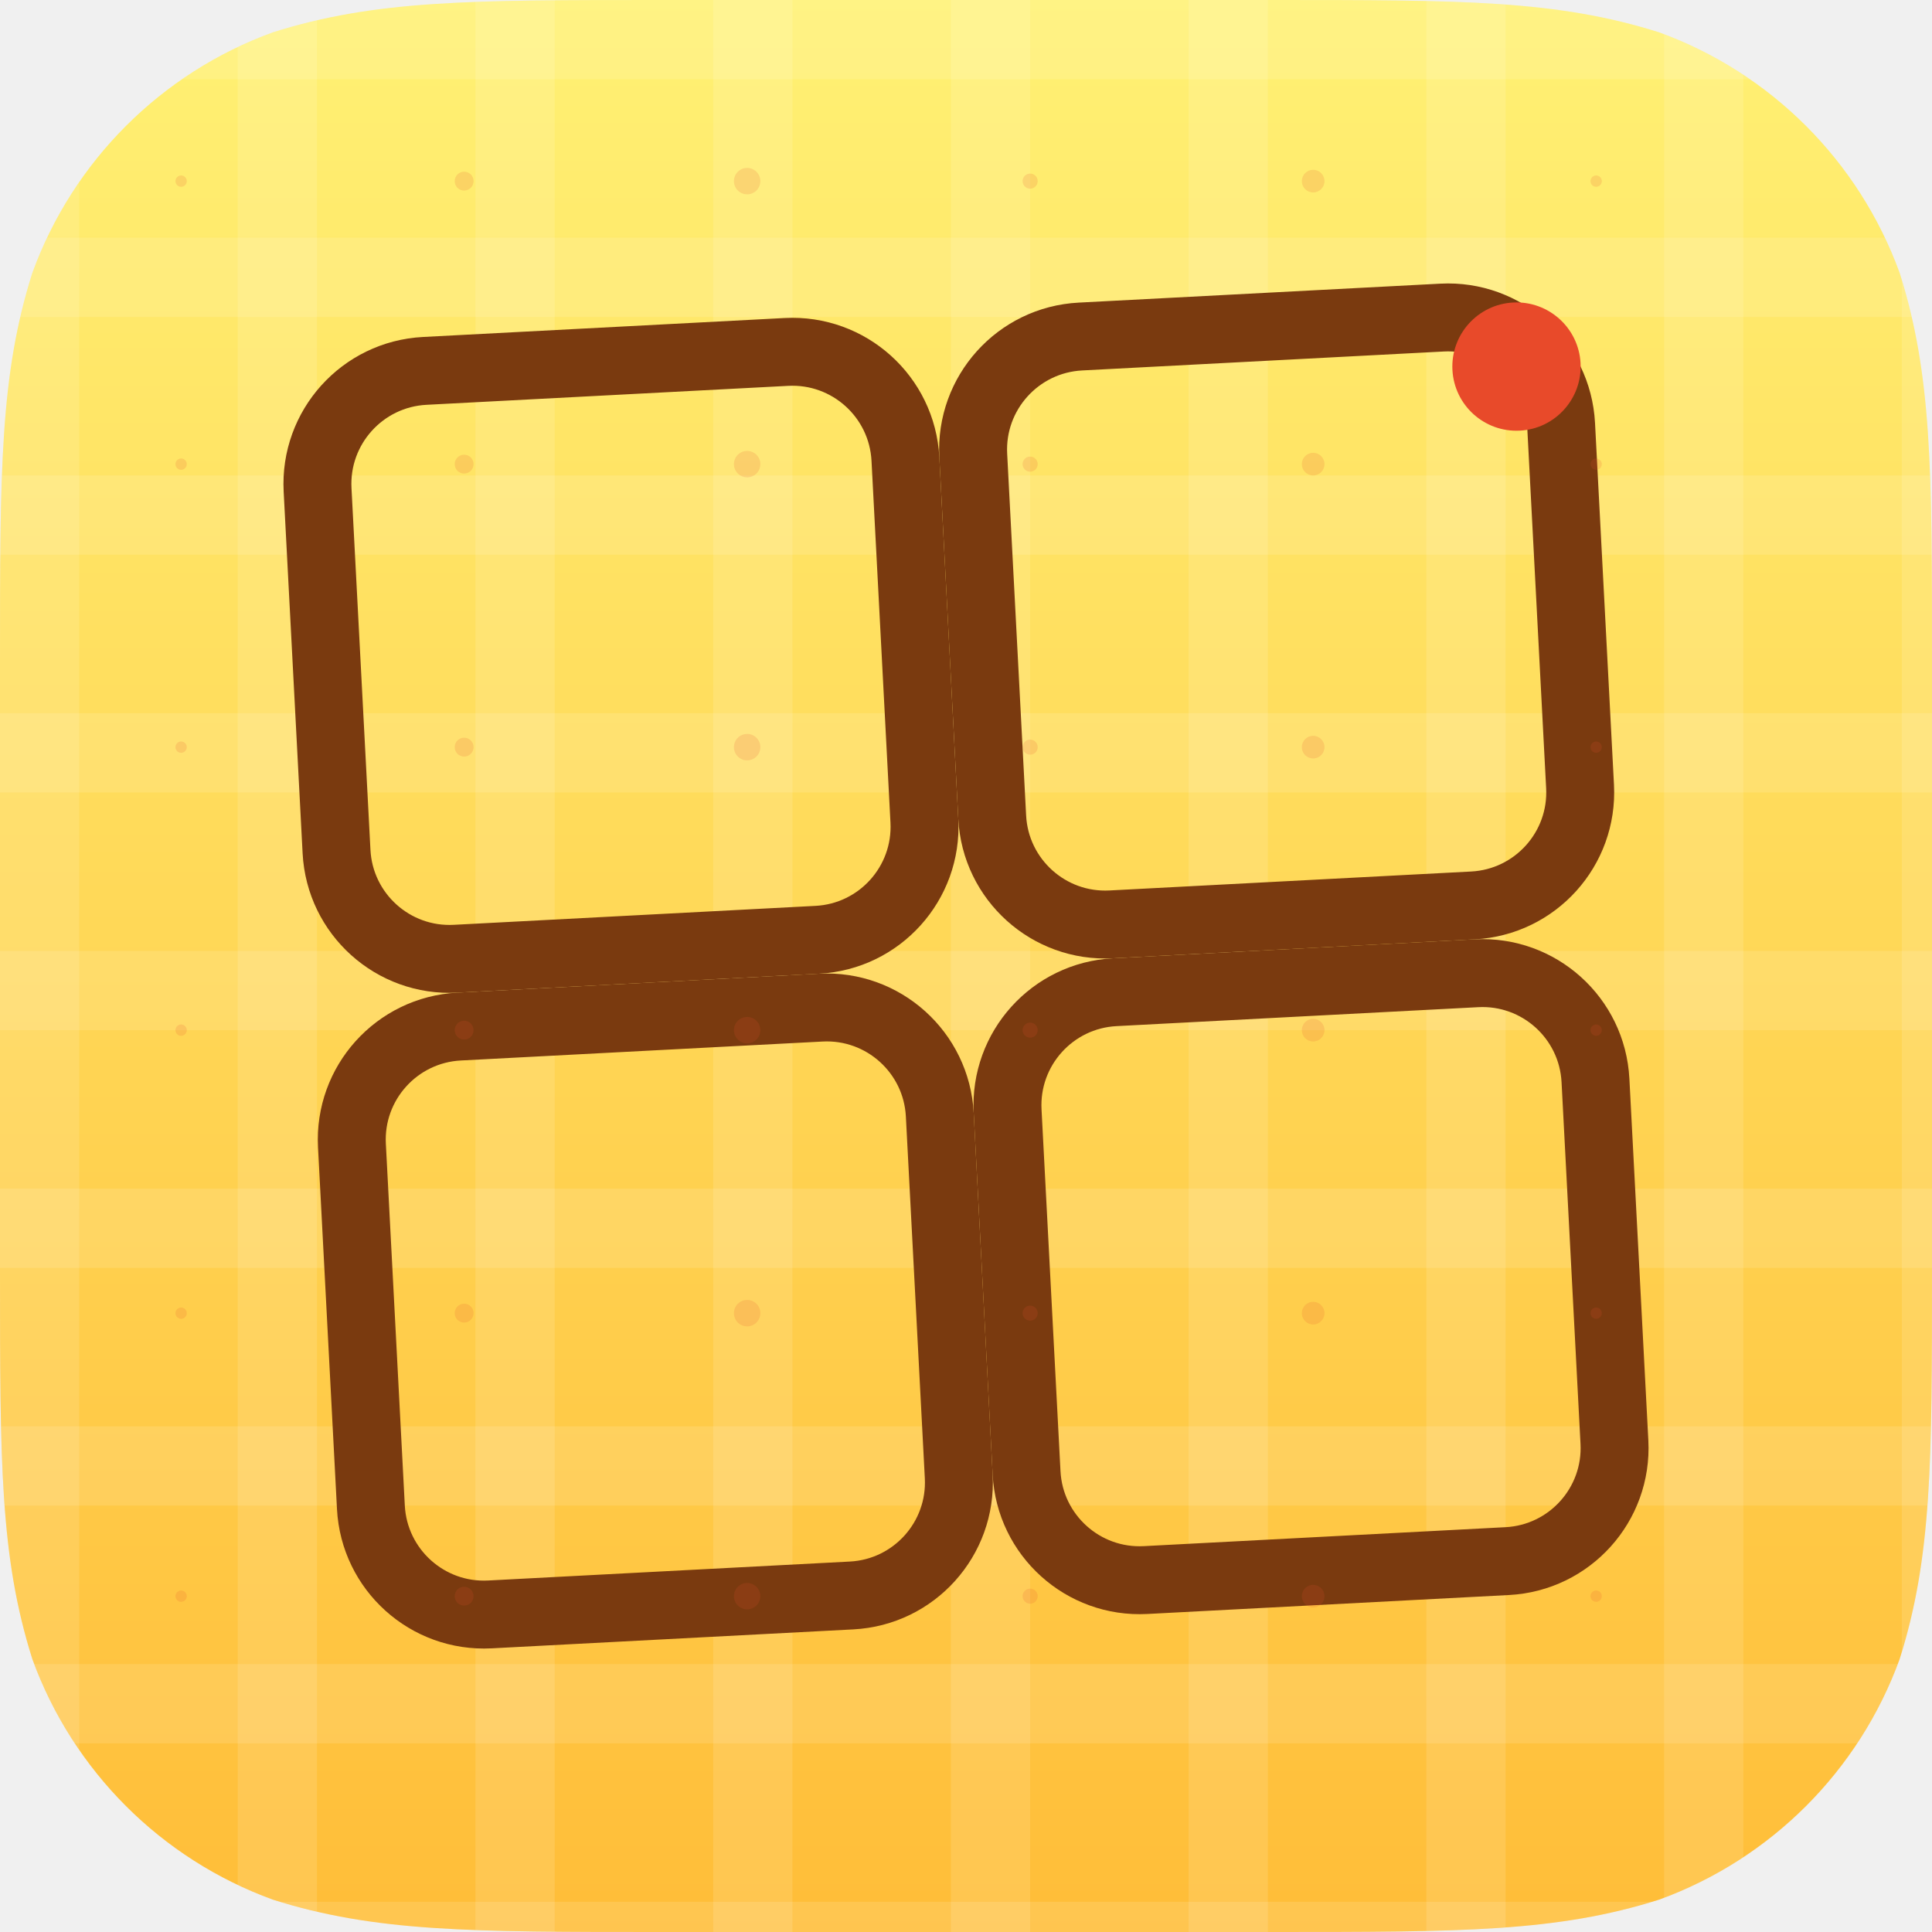
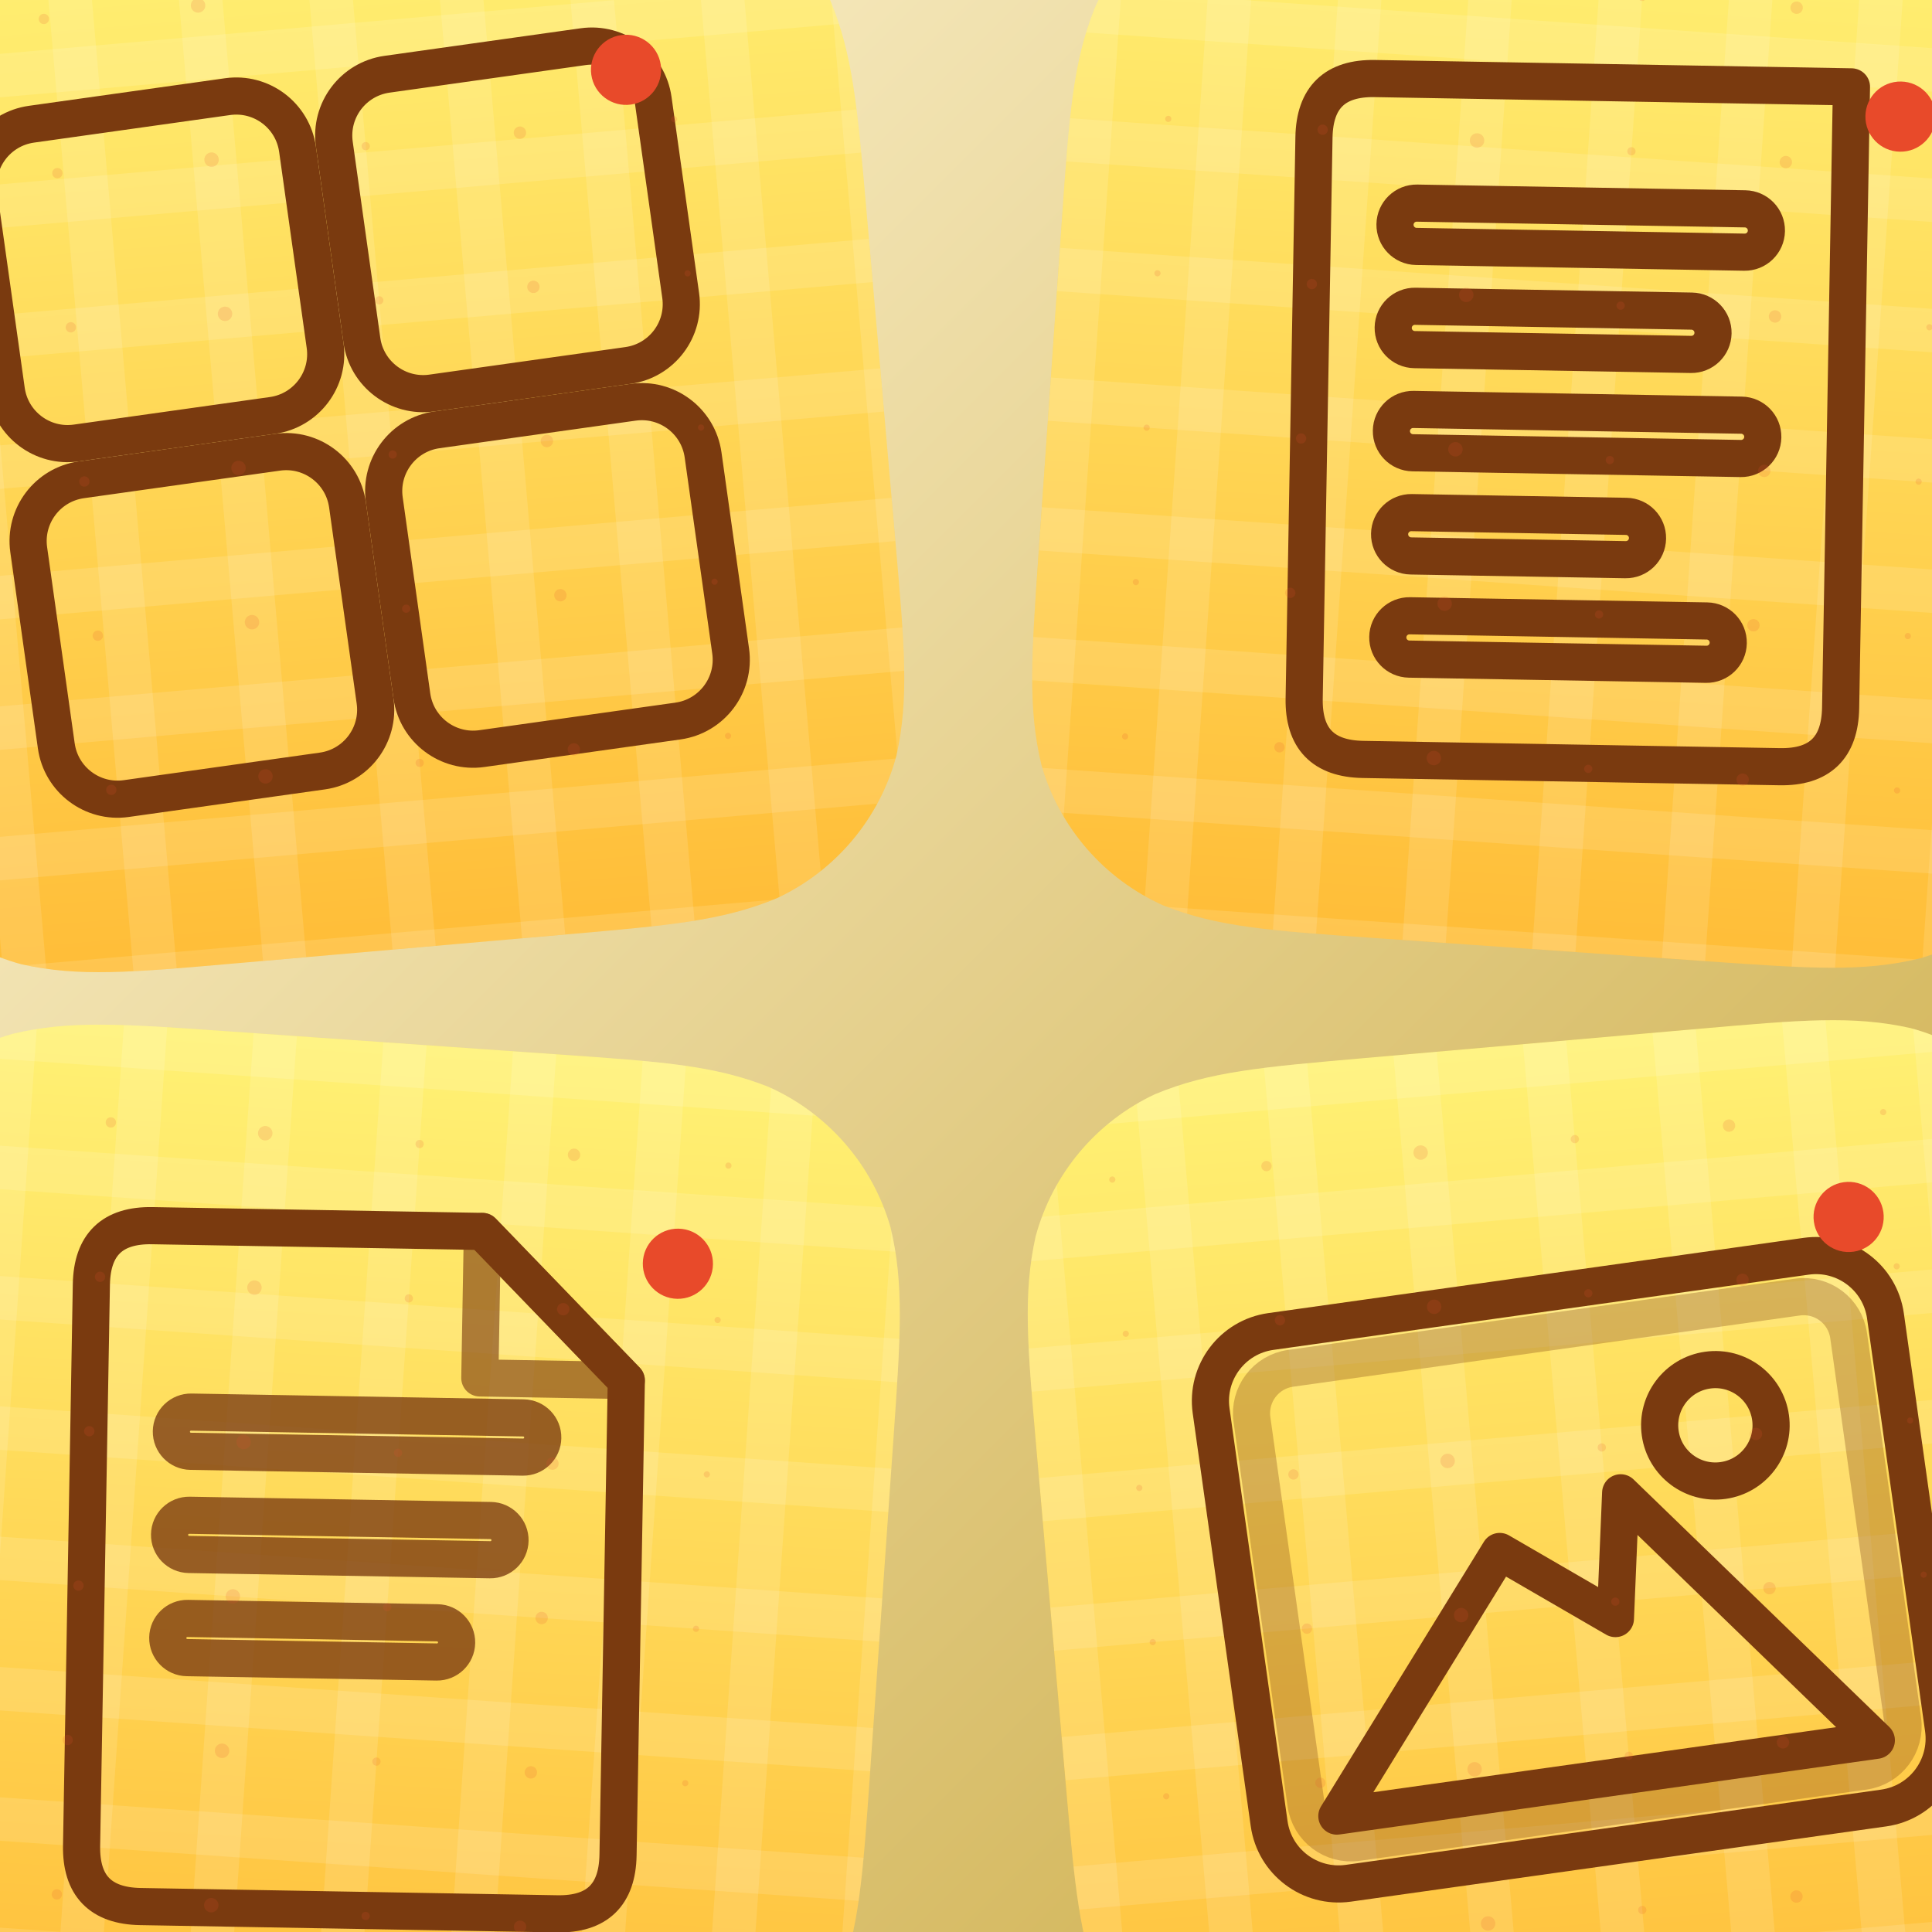
- <svg xmlns="http://www.w3.org/2000/svg" viewBox="0 0 1024 1024" width="1024" height="1024" role="img" aria-label="Lemonade Stand Dashboard">
+ <svg xmlns="http://www.w3.org/2000/svg" viewBox="0 0 1024 1024" width="1024" height="1024" role="img" aria-label="Lemonade Stand icon set preview">
  <defs>
-     <clipPath id="sq">
-       <path d="M 350.06 0 L 673.94 0 C 774.74 0 825.13 0 879.39 17.15 L 879.39 17.15 C 938.62 38.71 985.29 85.38 1006.85 144.61 C 1024 198.87 1024 249.26 1024 350.06 L 1024 673.94 C 1024 774.74 1024 825.13 1006.85 879.39 L 1006.85 879.39 C 985.29 938.62 938.62 985.29 879.39 1006.85 C 825.13 1024 774.74 1024 673.94 1024 L 350.06 1024 C 249.26 1024 198.87 1024 144.61 1006.85 L 144.61 1006.85 C 85.38 985.29 38.71 938.62 17.15 879.39 C 0 825.13 0 774.74 0 673.94 L 0 350.06 C 0 249.26 0 198.87 17.15 144.61 L 17.15 144.61 C 38.71 85.38 85.38 38.71 144.61 17.15 C 198.87 0 249.26 0 350.06 0 Z" />
-     </clipPath>
-     <linearGradient id="bglemonadestanddashboard" x1="0" y1="0" x2="0" y2="1">
-       <stop offset="0" stop-color="#fff174" />
-       <stop offset="1" stop-color="#ffbd38" />
+     <linearGradient id="bglemonadestand" x1="0" y1="0" x2="1" y2="1">
+       <stop offset="0" stop-color="#fff6d7" />
+       <stop offset="1" stop-color="#caa941" />
    </linearGradient>
  </defs>
-   <g clip-path="url(#sq)">
-     <rect width="1024" height="1024" fill="url(#bglemonadestanddashboard)" />
-     <rect x="0" y="0" width="42" height="1024" fill="#fff" opacity=".12" />
-     <rect x="0" y="0" width="1024" height="42" fill="#fff" opacity=".12" />
-     <rect x="126" y="0" width="42" height="1024" fill="#fff" opacity=".12" />
-     <rect x="0" y="126" width="1024" height="42" fill="#fff" opacity=".12" />
-     <rect x="252" y="0" width="42" height="1024" fill="#fff" opacity=".12" />
-     <rect x="0" y="252" width="1024" height="42" fill="#fff" opacity=".12" />
-     <rect x="378" y="0" width="42" height="1024" fill="#fff" opacity=".12" />
-     <rect x="0" y="378" width="1024" height="42" fill="#fff" opacity=".12" />
-     <rect x="504" y="0" width="42" height="1024" fill="#fff" opacity=".12" />
-     <rect x="0" y="504" width="1024" height="42" fill="#fff" opacity=".12" />
-     <rect x="630" y="0" width="42" height="1024" fill="#fff" opacity=".12" />
-     <rect x="0" y="630" width="1024" height="42" fill="#fff" opacity=".12" />
-     <rect x="756" y="0" width="42" height="1024" fill="#fff" opacity=".12" />
-     <rect x="0" y="756" width="1024" height="42" fill="#fff" opacity=".12" />
-     <rect x="882" y="0" width="42" height="1024" fill="#fff" opacity=".12" />
-     <rect x="0" y="882" width="1024" height="42" fill="#fff" opacity=".12" />
-     <rect x="1008" y="0" width="42" height="1024" fill="#fff" opacity=".12" />
-     <rect x="0" y="1008" width="1024" height="42" fill="#fff" opacity=".12" />
-     <g transform="rotate(-3 512 512)">
-       <g fill="none" stroke="#7a3a0f" stroke-width="36" stroke-linecap="round" stroke-linejoin="round">
-         <rect x="182" y="182" width="312" height="312" rx="60" fill="none" />
-         <rect x="530" y="182" width="312" height="312" rx="60" fill="none" />
-         <rect x="182" y="530" width="312" height="312" rx="60" fill="none" />
-         <rect x="530" y="530" width="312" height="312" rx="60" fill="none" />
+   <rect width="1024" height="1024" fill="url(#bglemonadestand)" />
+   <circle cx="128" cy="120" r="210" fill="#fff" opacity=".24" />
+   <circle cx="918" cy="884" r="260" fill="#ffd64b" opacity=".20" />
+   <g transform="rotate(-5 188 224)">
+     <svg viewBox="0 0 1024 1024" width="560" height="560" x="-92" y="-56" aria-hidden="true">
+       <defs>
+         <clipPath id="sq">
+           <path d="M 350.06 0 L 673.94 0 C 774.74 0 825.13 0 879.39 17.15 L 879.39 17.15 C 938.62 38.71 985.29 85.38 1006.85 144.61 C 1024 198.87 1024 249.26 1024 350.06 L 1024 673.94 C 1024 774.74 1024 825.13 1006.85 879.39 L 1006.85 879.39 C 985.29 938.62 938.62 985.29 879.39 1006.85 C 825.13 1024 774.74 1024 673.94 1024 L 350.06 1024 C 249.26 1024 198.87 1024 144.61 1006.85 L 144.61 1006.85 C 85.38 985.29 38.71 938.62 17.15 879.39 C 0 825.13 0 774.74 0 673.94 L 0 350.06 C 0 249.26 0 198.87 17.15 144.61 L 17.15 144.61 C 38.71 85.38 85.38 38.71 144.61 17.15 C 198.87 0 249.26 0 350.06 0 Z" />
+         </clipPath>
+         <linearGradient id="bglemonadestanddashboard" x1="0" y1="0" x2="0" y2="1">
+           <stop offset="0" stop-color="#fff174" />
+           <stop offset="1" stop-color="#ffbd38" />
+         </linearGradient>
+       </defs>
+       <g clip-path="url(#sq)">
+         <rect width="1024" height="1024" fill="url(#bglemonadestanddashboard)" />
+         <rect x="0" y="0" width="42" height="1024" fill="#fff" opacity=".12" />
+         <rect x="0" y="0" width="1024" height="42" fill="#fff" opacity=".12" />
+         <rect x="126" y="0" width="42" height="1024" fill="#fff" opacity=".12" />
+         <rect x="0" y="126" width="1024" height="42" fill="#fff" opacity=".12" />
+         <rect x="252" y="0" width="42" height="1024" fill="#fff" opacity=".12" />
+         <rect x="0" y="252" width="1024" height="42" fill="#fff" opacity=".12" />
+         <rect x="378" y="0" width="42" height="1024" fill="#fff" opacity=".12" />
+         <rect x="0" y="378" width="1024" height="42" fill="#fff" opacity=".12" />
+         <rect x="504" y="0" width="42" height="1024" fill="#fff" opacity=".12" />
+         <rect x="0" y="504" width="1024" height="42" fill="#fff" opacity=".12" />
+         <rect x="630" y="0" width="42" height="1024" fill="#fff" opacity=".12" />
+         <rect x="0" y="630" width="1024" height="42" fill="#fff" opacity=".12" />
+         <rect x="756" y="0" width="42" height="1024" fill="#fff" opacity=".12" />
+         <rect x="0" y="756" width="1024" height="42" fill="#fff" opacity=".12" />
+         <rect x="882" y="0" width="42" height="1024" fill="#fff" opacity=".12" />
+         <rect x="0" y="882" width="1024" height="42" fill="#fff" opacity=".12" />
+         <rect x="1008" y="0" width="42" height="1024" fill="#fff" opacity=".12" />
+         <rect x="0" y="1008" width="1024" height="42" fill="#fff" opacity=".12" />
+         <g transform="rotate(-3 512 512)">
+           <g fill="none" stroke="#7a3a0f" stroke-width="36" stroke-linecap="round" stroke-linejoin="round">
+             <rect x="182" y="182" width="312" height="312" rx="60" fill="none" />
+             <rect x="530" y="182" width="312" height="312" rx="60" fill="none" />
+             <rect x="182" y="530" width="312" height="312" rx="60" fill="none" />
+             <rect x="530" y="530" width="312" height="312" rx="60" fill="none" />
+           </g>
+           <circle cx="820" cy="210" r="34" fill="#e84a2a" />
+         </g>
+         <circle cx="96" cy="96" r="3" fill="#e84a2a" opacity=".16" />
+         <circle cx="96" cy="246" r="3" fill="#e84a2a" opacity=".16" />
+         <circle cx="96" cy="396" r="3" fill="#e84a2a" opacity=".16" />
+         <circle cx="96" cy="546" r="3" fill="#e84a2a" opacity=".16" />
+         <circle cx="96" cy="696" r="3" fill="#e84a2a" opacity=".16" />
+         <circle cx="96" cy="846" r="3" fill="#e84a2a" opacity=".16" />
+         <circle cx="246" cy="96" r="5" fill="#e84a2a" opacity=".16" />
+         <circle cx="246" cy="246" r="5" fill="#e84a2a" opacity=".16" />
+         <circle cx="246" cy="396" r="5" fill="#e84a2a" opacity=".16" />
+         <circle cx="246" cy="546" r="5" fill="#e84a2a" opacity=".16" />
+         <circle cx="246" cy="696" r="5" fill="#e84a2a" opacity=".16" />
+         <circle cx="246" cy="846" r="5" fill="#e84a2a" opacity=".16" />
+         <circle cx="396" cy="96" r="7" fill="#e84a2a" opacity=".16" />
+         <circle cx="396" cy="246" r="7" fill="#e84a2a" opacity=".16" />
+         <circle cx="396" cy="396" r="7" fill="#e84a2a" opacity=".16" />
+         <circle cx="396" cy="546" r="7" fill="#e84a2a" opacity=".16" />
+         <circle cx="396" cy="696" r="7" fill="#e84a2a" opacity=".16" />
+         <circle cx="396" cy="846" r="7" fill="#e84a2a" opacity=".16" />
+         <circle cx="546" cy="96" r="4" fill="#e84a2a" opacity=".16" />
+         <circle cx="546" cy="246" r="4" fill="#e84a2a" opacity=".16" />
+         <circle cx="546" cy="396" r="4" fill="#e84a2a" opacity=".16" />
+         <circle cx="546" cy="546" r="4" fill="#e84a2a" opacity=".16" />
+         <circle cx="546" cy="696" r="4" fill="#e84a2a" opacity=".16" />
+         <circle cx="546" cy="846" r="4" fill="#e84a2a" opacity=".16" />
+         <circle cx="696" cy="96" r="6" fill="#e84a2a" opacity=".16" />
+         <circle cx="696" cy="246" r="6" fill="#e84a2a" opacity=".16" />
+         <circle cx="696" cy="396" r="6" fill="#e84a2a" opacity=".16" />
+         <circle cx="696" cy="546" r="6" fill="#e84a2a" opacity=".16" />
+         <circle cx="696" cy="696" r="6" fill="#e84a2a" opacity=".16" />
+         <circle cx="696" cy="846" r="6" fill="#e84a2a" opacity=".16" />
+         <circle cx="846" cy="96" r="3" fill="#e84a2a" opacity=".16" />
+         <circle cx="846" cy="246" r="3" fill="#e84a2a" opacity=".16" />
+         <circle cx="846" cy="396" r="3" fill="#e84a2a" opacity=".16" />
+         <circle cx="846" cy="546" r="3" fill="#e84a2a" opacity=".16" />
+         <circle cx="846" cy="696" r="3" fill="#e84a2a" opacity=".16" />
+         <circle cx="846" cy="846" r="3" fill="#e84a2a" opacity=".16" />
      </g>
-       <circle cx="820" cy="210" r="34" fill="#e84a2a" />
-     </g>
-     <circle cx="96" cy="96" r="3" fill="#e84a2a" opacity=".16" />
-     <circle cx="96" cy="246" r="3" fill="#e84a2a" opacity=".16" />
-     <circle cx="96" cy="396" r="3" fill="#e84a2a" opacity=".16" />
-     <circle cx="96" cy="546" r="3" fill="#e84a2a" opacity=".16" />
-     <circle cx="96" cy="696" r="3" fill="#e84a2a" opacity=".16" />
-     <circle cx="96" cy="846" r="3" fill="#e84a2a" opacity=".16" />
-     <circle cx="246" cy="96" r="5" fill="#e84a2a" opacity=".16" />
-     <circle cx="246" cy="246" r="5" fill="#e84a2a" opacity=".16" />
-     <circle cx="246" cy="396" r="5" fill="#e84a2a" opacity=".16" />
-     <circle cx="246" cy="546" r="5" fill="#e84a2a" opacity=".16" />
-     <circle cx="246" cy="696" r="5" fill="#e84a2a" opacity=".16" />
-     <circle cx="246" cy="846" r="5" fill="#e84a2a" opacity=".16" />
-     <circle cx="396" cy="96" r="7" fill="#e84a2a" opacity=".16" />
-     <circle cx="396" cy="246" r="7" fill="#e84a2a" opacity=".16" />
-     <circle cx="396" cy="396" r="7" fill="#e84a2a" opacity=".16" />
-     <circle cx="396" cy="546" r="7" fill="#e84a2a" opacity=".16" />
-     <circle cx="396" cy="696" r="7" fill="#e84a2a" opacity=".16" />
-     <circle cx="396" cy="846" r="7" fill="#e84a2a" opacity=".16" />
-     <circle cx="546" cy="96" r="4" fill="#e84a2a" opacity=".16" />
-     <circle cx="546" cy="246" r="4" fill="#e84a2a" opacity=".16" />
-     <circle cx="546" cy="396" r="4" fill="#e84a2a" opacity=".16" />
-     <circle cx="546" cy="546" r="4" fill="#e84a2a" opacity=".16" />
-     <circle cx="546" cy="696" r="4" fill="#e84a2a" opacity=".16" />
-     <circle cx="546" cy="846" r="4" fill="#e84a2a" opacity=".16" />
-     <circle cx="696" cy="96" r="6" fill="#e84a2a" opacity=".16" />
-     <circle cx="696" cy="246" r="6" fill="#e84a2a" opacity=".16" />
-     <circle cx="696" cy="396" r="6" fill="#e84a2a" opacity=".16" />
-     <circle cx="696" cy="546" r="6" fill="#e84a2a" opacity=".16" />
-     <circle cx="696" cy="696" r="6" fill="#e84a2a" opacity=".16" />
-     <circle cx="696" cy="846" r="6" fill="#e84a2a" opacity=".16" />
-     <circle cx="846" cy="96" r="3" fill="#e84a2a" opacity=".16" />
-     <circle cx="846" cy="246" r="3" fill="#e84a2a" opacity=".16" />
-     <circle cx="846" cy="396" r="3" fill="#e84a2a" opacity=".16" />
-     <circle cx="846" cy="546" r="3" fill="#e84a2a" opacity=".16" />
-     <circle cx="846" cy="696" r="3" fill="#e84a2a" opacity=".16" />
-     <circle cx="846" cy="846" r="3" fill="#e84a2a" opacity=".16" />
+     </svg>
+   </g>
+   <g transform="rotate(4 836 224)">
+     <svg viewBox="0 0 1024 1024" width="560" height="560" x="556" y="-56" aria-hidden="true">
+       <defs>
+         <clipPath id="sq">
+           <path d="M 350.06 0 L 673.94 0 C 774.74 0 825.13 0 879.39 17.15 L 879.39 17.15 C 938.62 38.71 985.29 85.38 1006.85 144.61 C 1024 198.87 1024 249.26 1024 350.06 L 1024 673.94 C 1024 774.74 1024 825.13 1006.85 879.39 L 1006.85 879.39 C 985.29 938.62 938.62 985.29 879.39 1006.85 C 825.13 1024 774.74 1024 673.94 1024 L 350.06 1024 C 249.26 1024 198.87 1024 144.61 1006.85 L 144.61 1006.85 C 85.38 985.29 38.71 938.62 17.15 879.39 C 0 825.13 0 774.74 0 673.94 L 0 350.06 C 0 249.26 0 198.87 17.15 144.61 L 17.15 144.61 C 38.71 85.38 85.38 38.71 144.61 17.15 C 198.87 0 249.26 0 350.06 0 Z" />
+         </clipPath>
+         <linearGradient id="bglemonadestandposts" x1="0" y1="0" x2="0" y2="1">
+           <stop offset="0" stop-color="#fff174" />
+           <stop offset="1" stop-color="#ffbd38" />
+         </linearGradient>
+       </defs>
+       <g clip-path="url(#sq)">
+         <rect width="1024" height="1024" fill="url(#bglemonadestandposts)" />
+         <rect x="0" y="0" width="42" height="1024" fill="#fff" opacity=".12" />
+         <rect x="0" y="0" width="1024" height="42" fill="#fff" opacity=".12" />
+         <rect x="126" y="0" width="42" height="1024" fill="#fff" opacity=".12" />
+         <rect x="0" y="126" width="1024" height="42" fill="#fff" opacity=".12" />
+         <rect x="252" y="0" width="42" height="1024" fill="#fff" opacity=".12" />
+         <rect x="0" y="252" width="1024" height="42" fill="#fff" opacity=".12" />
+         <rect x="378" y="0" width="42" height="1024" fill="#fff" opacity=".12" />
+         <rect x="0" y="378" width="1024" height="42" fill="#fff" opacity=".12" />
+         <rect x="504" y="0" width="42" height="1024" fill="#fff" opacity=".12" />
+         <rect x="0" y="504" width="1024" height="42" fill="#fff" opacity=".12" />
+         <rect x="630" y="0" width="42" height="1024" fill="#fff" opacity=".12" />
+         <rect x="0" y="630" width="1024" height="42" fill="#fff" opacity=".12" />
+         <rect x="756" y="0" width="42" height="1024" fill="#fff" opacity=".12" />
+         <rect x="0" y="756" width="1024" height="42" fill="#fff" opacity=".12" />
+         <rect x="882" y="0" width="42" height="1024" fill="#fff" opacity=".12" />
+         <rect x="0" y="882" width="1024" height="42" fill="#fff" opacity=".12" />
+         <rect x="1008" y="0" width="42" height="1024" fill="#fff" opacity=".12" />
+         <rect x="0" y="1008" width="1024" height="42" fill="#fff" opacity=".12" />
+         <g transform="rotate(-3 512 512)">
+           <g fill="none" stroke="#7a3a0f" stroke-width="36" stroke-linecap="round" stroke-linejoin="round">
+             <path d="M 310 182 L 772 182 L 772 182 L 772 784 Q 772 842 714 842 L 310 842 Q 252 842 252 784 L 252 240 Q 252 182 310 182 Z" fill="none" />
+             <rect x="332" y="302" width="360" height="42" rx="21" fill="none" />
+             <rect x="332" y="402" width="310" height="42" rx="21" fill="none" />
+             <rect x="332" y="502" width="360" height="42" rx="21" fill="none" />
+             <rect x="332" y="602" width="250" height="42" rx="21" fill="none" />
+             <rect x="332" y="702" width="330" height="42" rx="21" fill="none" />
+           </g>
+           <circle cx="820" cy="210" r="34" fill="#e84a2a" />
+         </g>
+         <circle cx="96" cy="96" r="3" fill="#e84a2a" opacity=".16" />
+         <circle cx="96" cy="246" r="3" fill="#e84a2a" opacity=".16" />
+         <circle cx="96" cy="396" r="3" fill="#e84a2a" opacity=".16" />
+         <circle cx="96" cy="546" r="3" fill="#e84a2a" opacity=".16" />
+         <circle cx="96" cy="696" r="3" fill="#e84a2a" opacity=".16" />
+         <circle cx="96" cy="846" r="3" fill="#e84a2a" opacity=".16" />
+         <circle cx="246" cy="96" r="5" fill="#e84a2a" opacity=".16" />
+         <circle cx="246" cy="246" r="5" fill="#e84a2a" opacity=".16" />
+         <circle cx="246" cy="396" r="5" fill="#e84a2a" opacity=".16" />
+         <circle cx="246" cy="546" r="5" fill="#e84a2a" opacity=".16" />
+         <circle cx="246" cy="696" r="5" fill="#e84a2a" opacity=".16" />
+         <circle cx="246" cy="846" r="5" fill="#e84a2a" opacity=".16" />
+         <circle cx="396" cy="96" r="7" fill="#e84a2a" opacity=".16" />
+         <circle cx="396" cy="246" r="7" fill="#e84a2a" opacity=".16" />
+         <circle cx="396" cy="396" r="7" fill="#e84a2a" opacity=".16" />
+         <circle cx="396" cy="546" r="7" fill="#e84a2a" opacity=".16" />
+         <circle cx="396" cy="696" r="7" fill="#e84a2a" opacity=".16" />
+         <circle cx="396" cy="846" r="7" fill="#e84a2a" opacity=".16" />
+         <circle cx="546" cy="96" r="4" fill="#e84a2a" opacity=".16" />
+         <circle cx="546" cy="246" r="4" fill="#e84a2a" opacity=".16" />
+         <circle cx="546" cy="396" r="4" fill="#e84a2a" opacity=".16" />
+         <circle cx="546" cy="546" r="4" fill="#e84a2a" opacity=".16" />
+         <circle cx="546" cy="696" r="4" fill="#e84a2a" opacity=".16" />
+         <circle cx="546" cy="846" r="4" fill="#e84a2a" opacity=".16" />
+         <circle cx="696" cy="96" r="6" fill="#e84a2a" opacity=".16" />
+         <circle cx="696" cy="246" r="6" fill="#e84a2a" opacity=".16" />
+         <circle cx="696" cy="396" r="6" fill="#e84a2a" opacity=".16" />
+         <circle cx="696" cy="546" r="6" fill="#e84a2a" opacity=".16" />
+         <circle cx="696" cy="696" r="6" fill="#e84a2a" opacity=".16" />
+         <circle cx="696" cy="846" r="6" fill="#e84a2a" opacity=".16" />
+         <circle cx="846" cy="96" r="3" fill="#e84a2a" opacity=".16" />
+         <circle cx="846" cy="246" r="3" fill="#e84a2a" opacity=".16" />
+         <circle cx="846" cy="396" r="3" fill="#e84a2a" opacity=".16" />
+         <circle cx="846" cy="546" r="3" fill="#e84a2a" opacity=".16" />
+         <circle cx="846" cy="696" r="3" fill="#e84a2a" opacity=".16" />
+         <circle cx="846" cy="846" r="3" fill="#e84a2a" opacity=".16" />
+       </g>
+     </svg>
+   </g>
+   <g transform="rotate(4 188 832)">
+     <svg viewBox="0 0 1024 1024" width="560" height="560" x="-92" y="552" aria-hidden="true">
+       <defs>
+         <clipPath id="sq">
+           <path d="M 350.06 0 L 673.94 0 C 774.74 0 825.13 0 879.39 17.15 L 879.39 17.15 C 938.62 38.71 985.29 85.38 1006.85 144.61 C 1024 198.87 1024 249.26 1024 350.06 L 1024 673.94 C 1024 774.74 1024 825.13 1006.85 879.39 L 1006.85 879.39 C 985.29 938.62 938.62 985.29 879.39 1006.85 C 825.13 1024 774.74 1024 673.94 1024 L 350.06 1024 C 249.26 1024 198.87 1024 144.61 1006.85 L 144.61 1006.85 C 85.38 985.29 38.71 938.62 17.15 879.39 C 0 825.13 0 774.74 0 673.94 L 0 350.06 C 0 249.26 0 198.87 17.15 144.61 L 17.15 144.61 C 38.71 85.38 85.38 38.71 144.61 17.15 C 198.87 0 249.26 0 350.06 0 Z" />
+         </clipPath>
+         <linearGradient id="bglemonadestandpages" x1="0" y1="0" x2="0" y2="1">
+           <stop offset="0" stop-color="#fff174" />
+           <stop offset="1" stop-color="#ffbd38" />
+         </linearGradient>
+       </defs>
+       <g clip-path="url(#sq)">
+         <rect width="1024" height="1024" fill="url(#bglemonadestandpages)" />
+         <rect x="0" y="0" width="42" height="1024" fill="#fff" opacity=".12" />
+         <rect x="0" y="0" width="1024" height="42" fill="#fff" opacity=".12" />
+         <rect x="126" y="0" width="42" height="1024" fill="#fff" opacity=".12" />
+         <rect x="0" y="126" width="1024" height="42" fill="#fff" opacity=".12" />
+         <rect x="252" y="0" width="42" height="1024" fill="#fff" opacity=".12" />
+         <rect x="0" y="252" width="1024" height="42" fill="#fff" opacity=".12" />
+         <rect x="378" y="0" width="42" height="1024" fill="#fff" opacity=".12" />
+         <rect x="0" y="378" width="1024" height="42" fill="#fff" opacity=".12" />
+         <rect x="504" y="0" width="42" height="1024" fill="#fff" opacity=".12" />
+         <rect x="0" y="504" width="1024" height="42" fill="#fff" opacity=".12" />
+         <rect x="630" y="0" width="42" height="1024" fill="#fff" opacity=".12" />
+         <rect x="0" y="630" width="1024" height="42" fill="#fff" opacity=".12" />
+         <rect x="756" y="0" width="42" height="1024" fill="#fff" opacity=".12" />
+         <rect x="0" y="756" width="1024" height="42" fill="#fff" opacity=".12" />
+         <rect x="882" y="0" width="42" height="1024" fill="#fff" opacity=".12" />
+         <rect x="0" y="882" width="1024" height="42" fill="#fff" opacity=".12" />
+         <rect x="1008" y="0" width="42" height="1024" fill="#fff" opacity=".12" />
+         <rect x="0" y="1008" width="1024" height="42" fill="#fff" opacity=".12" />
+         <g transform="rotate(-3 512 512)">
+           <g fill="none" stroke="#7a3a0f" stroke-width="36" stroke-linecap="round" stroke-linejoin="round">
+             <path d="M 310 182 L 630 182 L 772 324 L 772 784 Q 772 842 714 842 L 310 842 Q 252 842 252 784 L 252 240 Q 252 182 310 182 Z" fill="none" />
+             <path d="M 630 182 L 772 324 L 630 324 Z" fill="none" opacity=".62" />
+             <rect x="332" y="362" width="360" height="38" rx="19" fill="none" opacity=".78" />
+             <rect x="332" y="462" width="330" height="38" rx="19" fill="none" opacity=".78" />
+             <rect x="332" y="562" width="280" height="38" rx="19" fill="none" opacity=".78" />
+           </g>
+           <circle cx="820" cy="210" r="34" fill="#e84a2a" />
+         </g>
+         <circle cx="96" cy="96" r="3" fill="#e84a2a" opacity=".16" />
+         <circle cx="96" cy="246" r="3" fill="#e84a2a" opacity=".16" />
+         <circle cx="96" cy="396" r="3" fill="#e84a2a" opacity=".16" />
+         <circle cx="96" cy="546" r="3" fill="#e84a2a" opacity=".16" />
+         <circle cx="96" cy="696" r="3" fill="#e84a2a" opacity=".16" />
+         <circle cx="96" cy="846" r="3" fill="#e84a2a" opacity=".16" />
+         <circle cx="246" cy="96" r="5" fill="#e84a2a" opacity=".16" />
+         <circle cx="246" cy="246" r="5" fill="#e84a2a" opacity=".16" />
+         <circle cx="246" cy="396" r="5" fill="#e84a2a" opacity=".16" />
+         <circle cx="246" cy="546" r="5" fill="#e84a2a" opacity=".16" />
+         <circle cx="246" cy="696" r="5" fill="#e84a2a" opacity=".16" />
+         <circle cx="246" cy="846" r="5" fill="#e84a2a" opacity=".16" />
+         <circle cx="396" cy="96" r="7" fill="#e84a2a" opacity=".16" />
+         <circle cx="396" cy="246" r="7" fill="#e84a2a" opacity=".16" />
+         <circle cx="396" cy="396" r="7" fill="#e84a2a" opacity=".16" />
+         <circle cx="396" cy="546" r="7" fill="#e84a2a" opacity=".16" />
+         <circle cx="396" cy="696" r="7" fill="#e84a2a" opacity=".16" />
+         <circle cx="396" cy="846" r="7" fill="#e84a2a" opacity=".16" />
+         <circle cx="546" cy="96" r="4" fill="#e84a2a" opacity=".16" />
+         <circle cx="546" cy="246" r="4" fill="#e84a2a" opacity=".16" />
+         <circle cx="546" cy="396" r="4" fill="#e84a2a" opacity=".16" />
+         <circle cx="546" cy="546" r="4" fill="#e84a2a" opacity=".16" />
+         <circle cx="546" cy="696" r="4" fill="#e84a2a" opacity=".16" />
+         <circle cx="546" cy="846" r="4" fill="#e84a2a" opacity=".16" />
+         <circle cx="696" cy="96" r="6" fill="#e84a2a" opacity=".16" />
+         <circle cx="696" cy="246" r="6" fill="#e84a2a" opacity=".16" />
+         <circle cx="696" cy="396" r="6" fill="#e84a2a" opacity=".16" />
+         <circle cx="696" cy="546" r="6" fill="#e84a2a" opacity=".16" />
+         <circle cx="696" cy="696" r="6" fill="#e84a2a" opacity=".16" />
+         <circle cx="696" cy="846" r="6" fill="#e84a2a" opacity=".16" />
+         <circle cx="846" cy="96" r="3" fill="#e84a2a" opacity=".16" />
+         <circle cx="846" cy="246" r="3" fill="#e84a2a" opacity=".16" />
+         <circle cx="846" cy="396" r="3" fill="#e84a2a" opacity=".16" />
+         <circle cx="846" cy="546" r="3" fill="#e84a2a" opacity=".16" />
+         <circle cx="846" cy="696" r="3" fill="#e84a2a" opacity=".16" />
+         <circle cx="846" cy="846" r="3" fill="#e84a2a" opacity=".16" />
+       </g>
+     </svg>
+   </g>
+   <g transform="rotate(-5 836 832)">
+     <svg viewBox="0 0 1024 1024" width="560" height="560" x="556" y="552" aria-hidden="true">
+       <defs>
+         <clipPath id="sq">
+           <path d="M 350.06 0 L 673.94 0 C 774.74 0 825.13 0 879.39 17.15 L 879.39 17.15 C 938.62 38.71 985.29 85.38 1006.85 144.61 C 1024 198.87 1024 249.26 1024 350.06 L 1024 673.94 C 1024 774.74 1024 825.13 1006.85 879.39 L 1006.85 879.39 C 985.29 938.62 938.62 985.29 879.39 1006.85 C 825.13 1024 774.74 1024 673.94 1024 L 350.06 1024 C 249.26 1024 198.87 1024 144.61 1006.85 L 144.61 1006.85 C 85.38 985.29 38.71 938.62 17.15 879.39 C 0 825.13 0 774.74 0 673.94 L 0 350.06 C 0 249.26 0 198.87 17.15 144.61 L 17.15 144.61 C 38.71 85.38 85.38 38.71 144.61 17.15 C 198.87 0 249.26 0 350.06 0 Z" />
+         </clipPath>
+         <linearGradient id="bglemonadestandmedia" x1="0" y1="0" x2="0" y2="1">
+           <stop offset="0" stop-color="#fff174" />
+           <stop offset="1" stop-color="#ffbd38" />
+         </linearGradient>
+       </defs>
+       <g clip-path="url(#sq)">
+         <rect width="1024" height="1024" fill="url(#bglemonadestandmedia)" />
+         <rect x="0" y="0" width="42" height="1024" fill="#fff" opacity=".12" />
+         <rect x="0" y="0" width="1024" height="42" fill="#fff" opacity=".12" />
+         <rect x="126" y="0" width="42" height="1024" fill="#fff" opacity=".12" />
+         <rect x="0" y="126" width="1024" height="42" fill="#fff" opacity=".12" />
+         <rect x="252" y="0" width="42" height="1024" fill="#fff" opacity=".12" />
+         <rect x="0" y="252" width="1024" height="42" fill="#fff" opacity=".12" />
+         <rect x="378" y="0" width="42" height="1024" fill="#fff" opacity=".12" />
+         <rect x="0" y="378" width="1024" height="42" fill="#fff" opacity=".12" />
+         <rect x="504" y="0" width="42" height="1024" fill="#fff" opacity=".12" />
+         <rect x="0" y="504" width="1024" height="42" fill="#fff" opacity=".12" />
+         <rect x="630" y="0" width="42" height="1024" fill="#fff" opacity=".12" />
+         <rect x="0" y="630" width="1024" height="42" fill="#fff" opacity=".12" />
+         <rect x="756" y="0" width="42" height="1024" fill="#fff" opacity=".12" />
+         <rect x="0" y="756" width="1024" height="42" fill="#fff" opacity=".12" />
+         <rect x="882" y="0" width="42" height="1024" fill="#fff" opacity=".12" />
+         <rect x="0" y="882" width="1024" height="42" fill="#fff" opacity=".12" />
+         <rect x="1008" y="0" width="42" height="1024" fill="#fff" opacity=".12" />
+         <rect x="0" y="1008" width="1024" height="42" fill="#fff" opacity=".12" />
+         <g transform="rotate(-3 512 512)">
+           <g fill="none" stroke="#7a3a0f" stroke-width="36" stroke-linecap="round" stroke-linejoin="round">
+             <rect x="182" y="242" width="660" height="540" rx="68" fill="none" />
+             <rect x="220" y="280" width="584" height="464" rx="44" fill="none" opacity=".30" />
+             <circle cx="664" cy="392" r="54" fill="none" />
+             <path d="M 248 716 L 440 484 L 542 564 L 564 444 L 776 716 Z" fill="none" />
+           </g>
+           <circle cx="820" cy="210" r="34" fill="#e84a2a" />
+         </g>
+         <circle cx="96" cy="96" r="3" fill="#e84a2a" opacity=".16" />
+         <circle cx="96" cy="246" r="3" fill="#e84a2a" opacity=".16" />
+         <circle cx="96" cy="396" r="3" fill="#e84a2a" opacity=".16" />
+         <circle cx="96" cy="546" r="3" fill="#e84a2a" opacity=".16" />
+         <circle cx="96" cy="696" r="3" fill="#e84a2a" opacity=".16" />
+         <circle cx="96" cy="846" r="3" fill="#e84a2a" opacity=".16" />
+         <circle cx="246" cy="96" r="5" fill="#e84a2a" opacity=".16" />
+         <circle cx="246" cy="246" r="5" fill="#e84a2a" opacity=".16" />
+         <circle cx="246" cy="396" r="5" fill="#e84a2a" opacity=".16" />
+         <circle cx="246" cy="546" r="5" fill="#e84a2a" opacity=".16" />
+         <circle cx="246" cy="696" r="5" fill="#e84a2a" opacity=".16" />
+         <circle cx="246" cy="846" r="5" fill="#e84a2a" opacity=".16" />
+         <circle cx="396" cy="96" r="7" fill="#e84a2a" opacity=".16" />
+         <circle cx="396" cy="246" r="7" fill="#e84a2a" opacity=".16" />
+         <circle cx="396" cy="396" r="7" fill="#e84a2a" opacity=".16" />
+         <circle cx="396" cy="546" r="7" fill="#e84a2a" opacity=".16" />
+         <circle cx="396" cy="696" r="7" fill="#e84a2a" opacity=".16" />
+         <circle cx="396" cy="846" r="7" fill="#e84a2a" opacity=".16" />
+         <circle cx="546" cy="96" r="4" fill="#e84a2a" opacity=".16" />
+         <circle cx="546" cy="246" r="4" fill="#e84a2a" opacity=".16" />
+         <circle cx="546" cy="396" r="4" fill="#e84a2a" opacity=".16" />
+         <circle cx="546" cy="546" r="4" fill="#e84a2a" opacity=".16" />
+         <circle cx="546" cy="696" r="4" fill="#e84a2a" opacity=".16" />
+         <circle cx="546" cy="846" r="4" fill="#e84a2a" opacity=".16" />
+         <circle cx="696" cy="96" r="6" fill="#e84a2a" opacity=".16" />
+         <circle cx="696" cy="246" r="6" fill="#e84a2a" opacity=".16" />
+         <circle cx="696" cy="396" r="6" fill="#e84a2a" opacity=".16" />
+         <circle cx="696" cy="546" r="6" fill="#e84a2a" opacity=".16" />
+         <circle cx="696" cy="696" r="6" fill="#e84a2a" opacity=".16" />
+         <circle cx="696" cy="846" r="6" fill="#e84a2a" opacity=".16" />
+         <circle cx="846" cy="96" r="3" fill="#e84a2a" opacity=".16" />
+         <circle cx="846" cy="246" r="3" fill="#e84a2a" opacity=".16" />
+         <circle cx="846" cy="396" r="3" fill="#e84a2a" opacity=".16" />
+         <circle cx="846" cy="546" r="3" fill="#e84a2a" opacity=".16" />
+         <circle cx="846" cy="696" r="3" fill="#e84a2a" opacity=".16" />
+         <circle cx="846" cy="846" r="3" fill="#e84a2a" opacity=".16" />
+       </g>
+     </svg>
  </g>
</svg>
